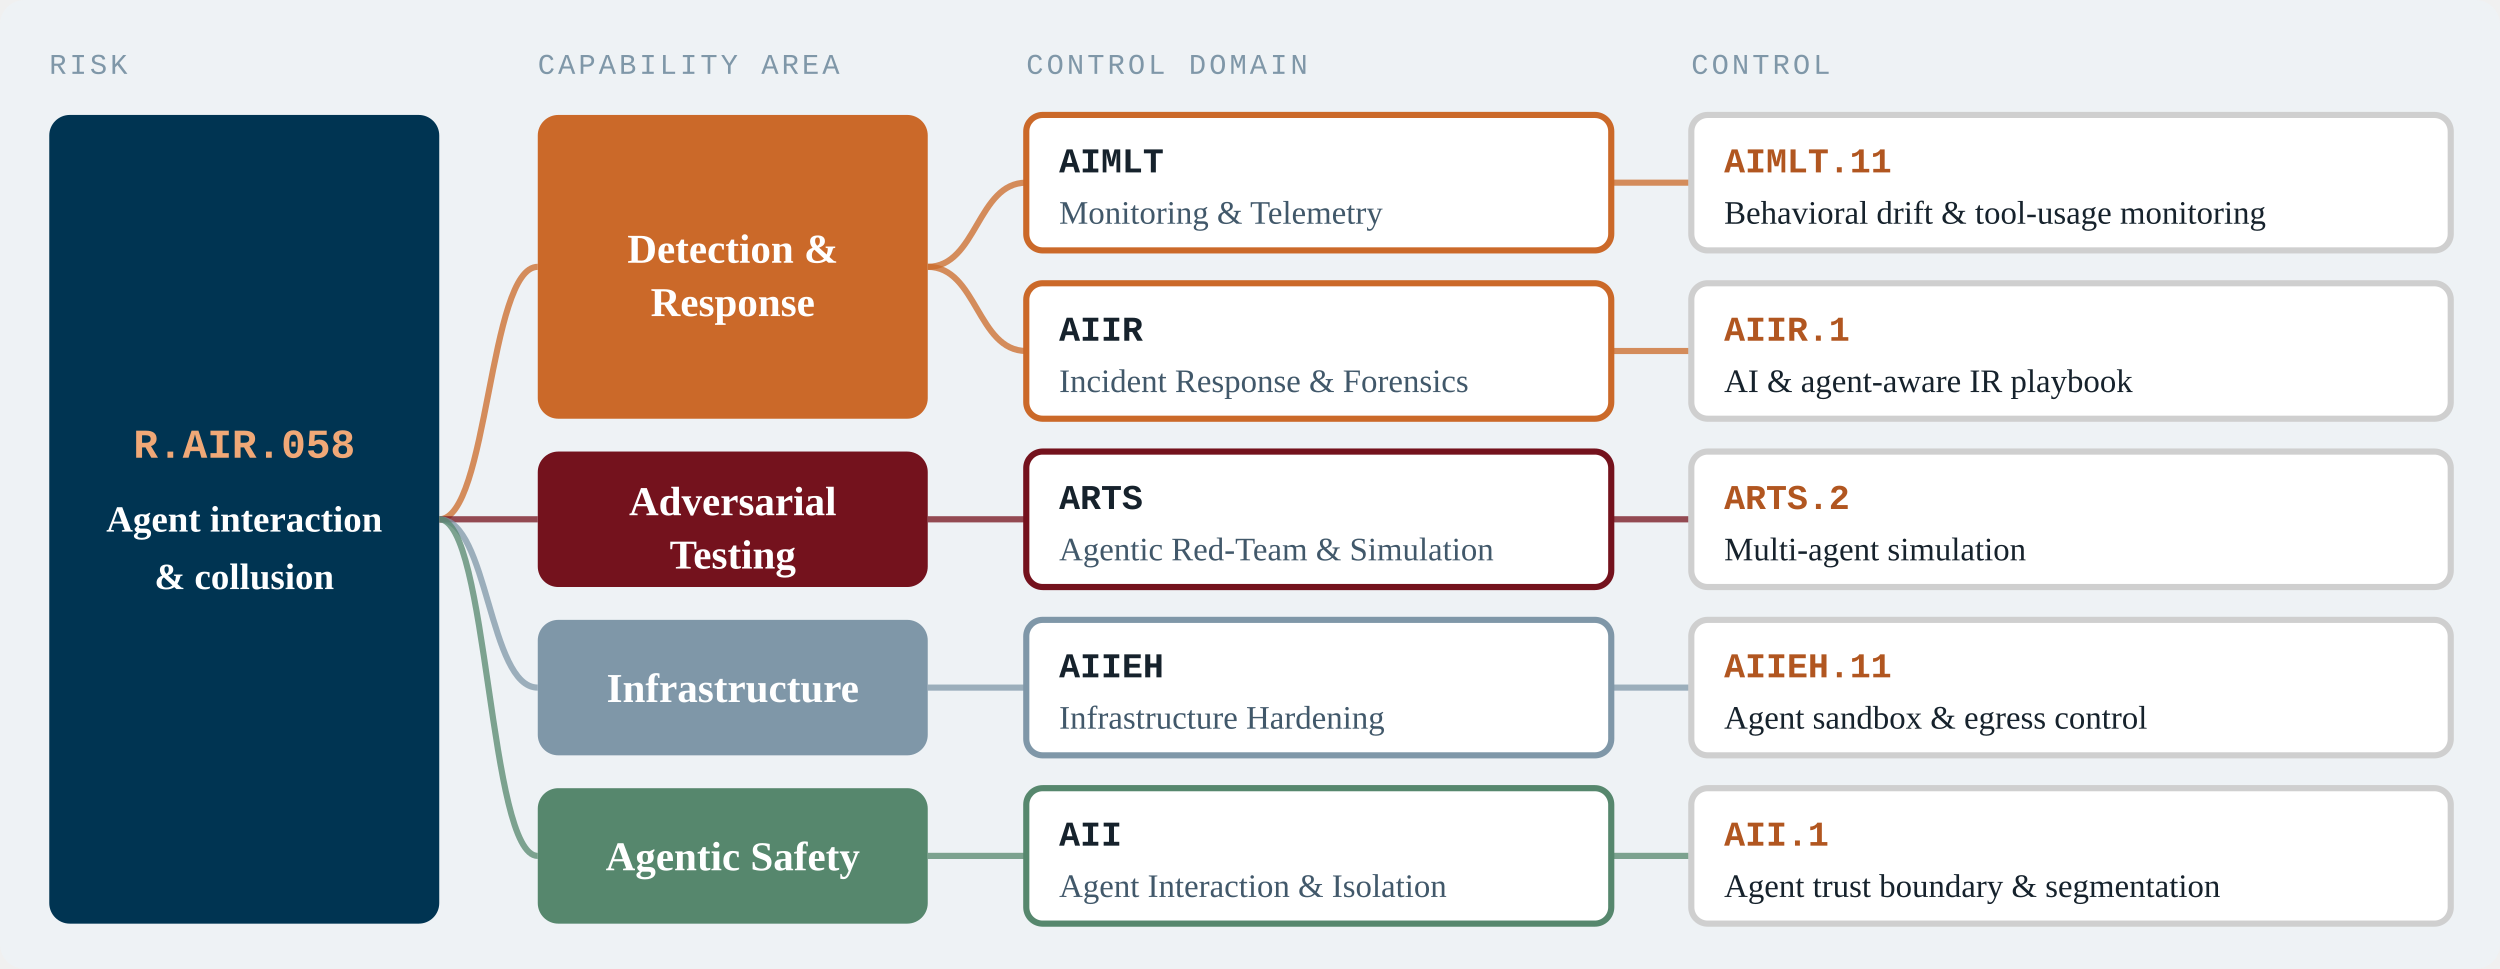
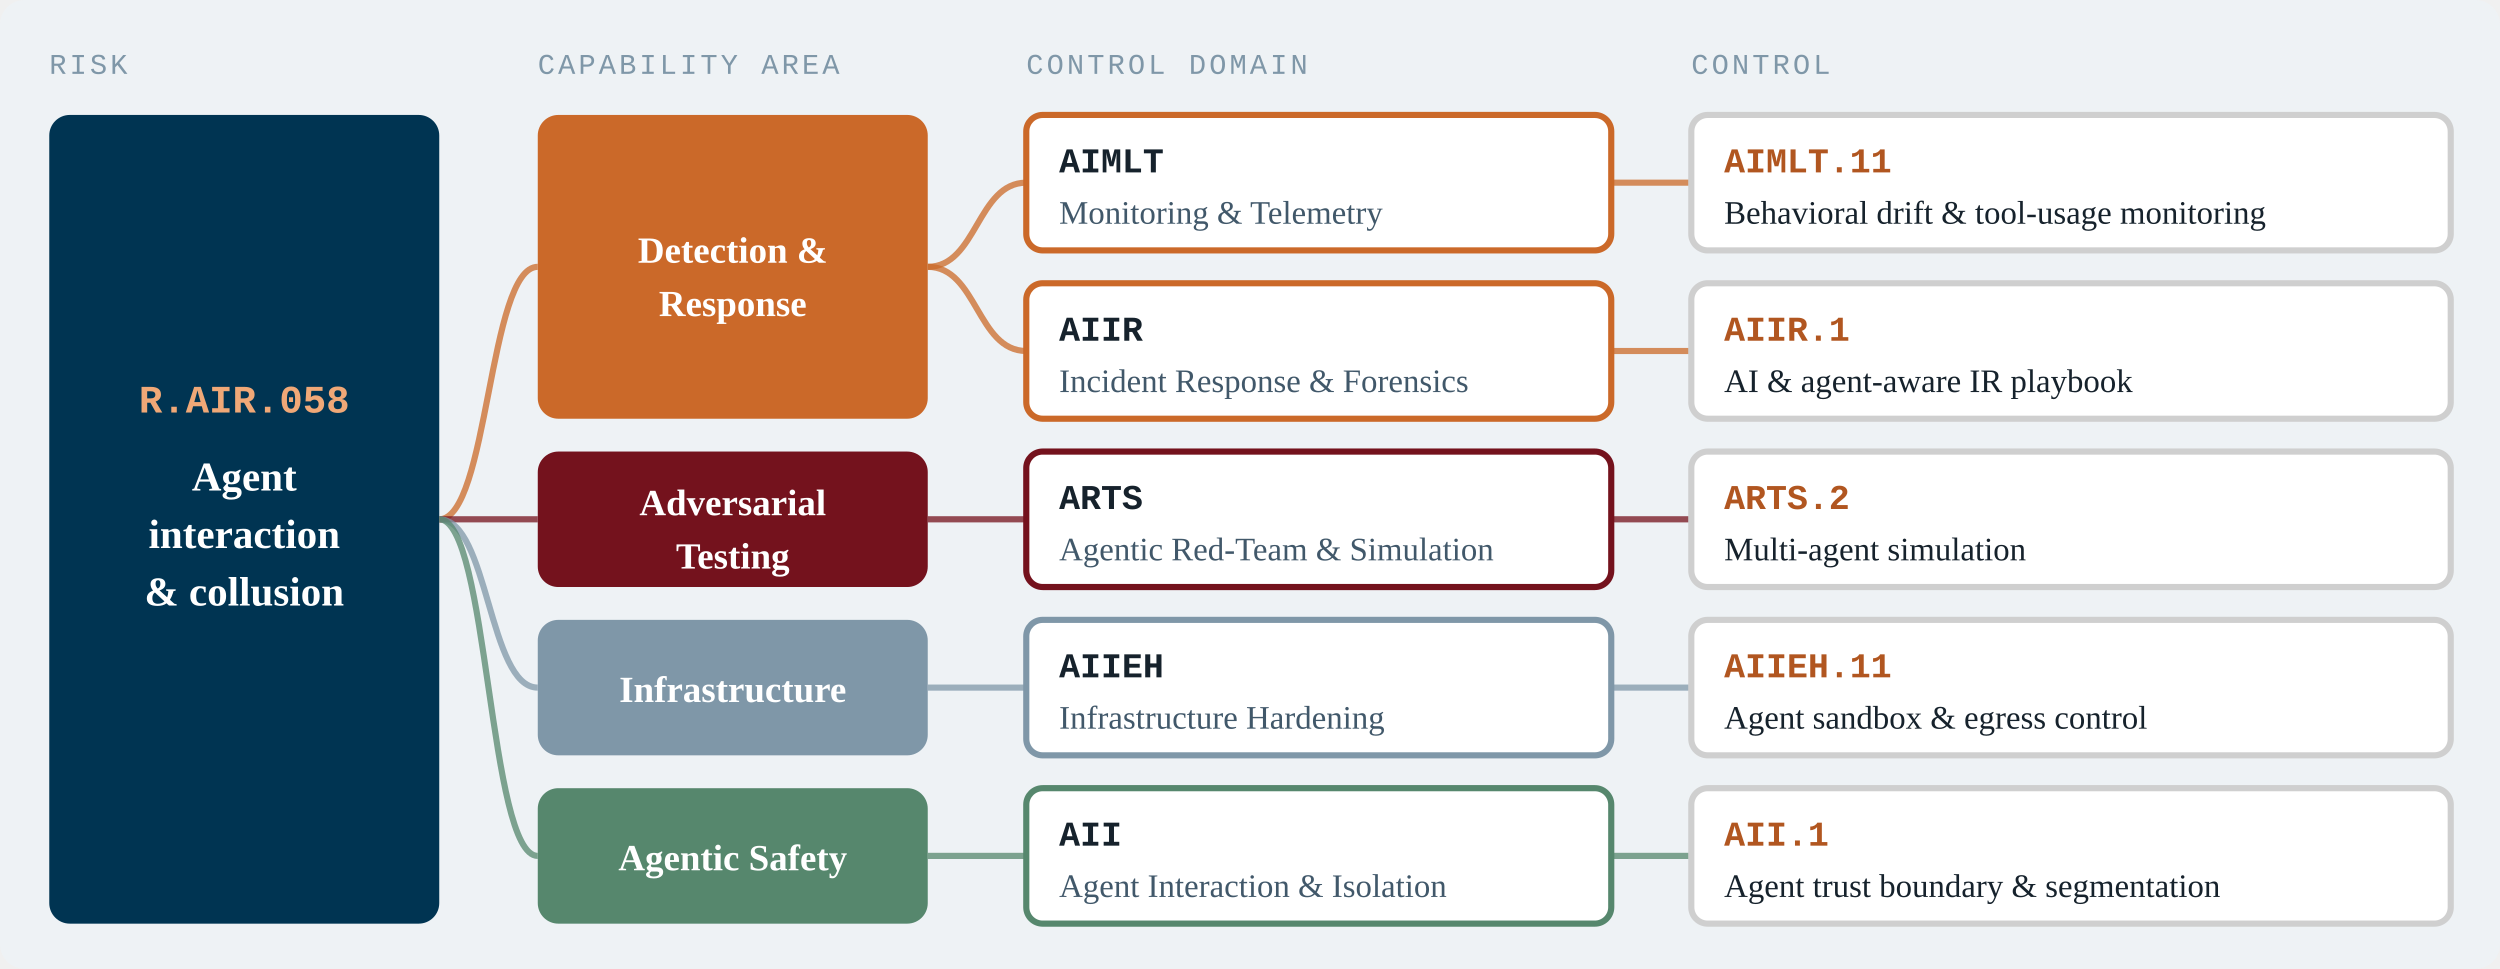
<svg xmlns="http://www.w3.org/2000/svg" viewBox="0 0 1218 472" width="1218" height="472" role="img" aria-label="Risk R.AIR.058, agent interaction and collusion, maps to four capability areas, five control domains and five controls: Detection and Response (AIMLT.11 behavioral drift and tool-usage monitoring; AIIR.1 AI and agent-aware IR playbook), Adversarial Testing (ARTS.2 multi-agent simulation), Infrastructure (AIIEH.11 agent sandbox and egress control), Agentic Safety (AII.1 agent trust boundary and segmentation).">
  <rect width="1218" height="472" rx="12" fill="#EEF2F5" />
  <g transform="translate(24,12)">
    <text x="0" y="24" font-family="ui-monospace, SFMono-Regular, Menlo, Consolas, 'Liberation Mono', monospace" font-size="14" font-weight="normal" fill="#7F97A8" text-anchor="start" letter-spacing="1.5">RISK</text>
    <text x="238" y="24" font-family="ui-monospace, SFMono-Regular, Menlo, Consolas, 'Liberation Mono', monospace" font-size="14" font-weight="normal" fill="#7F97A8" text-anchor="start" letter-spacing="1.5">CAPABILITY AREA</text>
    <text x="476" y="24" font-family="ui-monospace, SFMono-Regular, Menlo, Consolas, 'Liberation Mono', monospace" font-size="14" font-weight="normal" fill="#7F97A8" text-anchor="start" letter-spacing="1.5">CONTROL DOMAIN</text>
    <text x="800" y="24" font-family="ui-monospace, SFMono-Regular, Menlo, Consolas, 'Liberation Mono', monospace" font-size="14" font-weight="normal" fill="#7F97A8" text-anchor="start" letter-spacing="1.5">CONTROL</text>
    <rect x="0" y="44" width="190" height="394" rx="10" fill="#003452" />
-     <text x="95.0" y="211.0" font-family="ui-monospace, SFMono-Regular, Menlo, Consolas, 'Liberation Mono', monospace" font-size="20" font-weight="bold" fill="#F0A877" text-anchor="middle">R.AIR.058</text>
-     <text x="95.0" y="247.0" font-family="Georgia, 'Times New Roman', 'Latin Modern Roman', serif" font-size="18" font-weight="bold" fill="#FFFFFF" text-anchor="middle">Agent interaction</text>
-     <text x="95.0" y="275.0" font-family="Georgia, 'Times New Roman', 'Latin Modern Roman', serif" font-size="18" font-weight="bold" fill="#FFFFFF" text-anchor="middle">&amp; collusion</text>
+     <text x="95.0" y="189.0" font-family="ui-monospace, SFMono-Regular, Menlo, Consolas, 'Liberation Mono', monospace" font-size="19" font-weight="bold" fill="#F0A877" text-anchor="middle">R.AIR.058</text>
+     <text x="95.0" y="227.0" font-family="Georgia, 'Times New Roman', 'Latin Modern Roman', serif" font-size="20" font-weight="bold" fill="#FFFFFF" text-anchor="middle">Agent</text>
+     <text x="95.0" y="255.0" font-family="Georgia, 'Times New Roman', 'Latin Modern Roman', serif" font-size="20" font-weight="bold" fill="#FFFFFF" text-anchor="middle">interaction</text>
+     <text x="95.0" y="283.0" font-family="Georgia, 'Times New Roman', 'Latin Modern Roman', serif" font-size="20" font-weight="bold" fill="#FFFFFF" text-anchor="middle">&amp; collusion</text>
    <path d="M190,241.0 C214.0,241.0 214.0,118.0 238,118.0" fill="none" stroke="#CB6929" stroke-width="3" stroke-opacity=".75" />
    <rect x="238" y="44" width="190" height="148" rx="10" fill="#CB6929" />
-     <text x="333.0" y="116.0" font-family="Georgia, 'Times New Roman', 'Latin Modern Roman', serif" font-size="20" font-weight="bold" fill="#FFFFFF" text-anchor="middle">Detection &amp;</text>
-     <text x="333.0" y="142.0" font-family="Georgia, 'Times New Roman', 'Latin Modern Roman', serif" font-size="20" font-weight="bold" fill="#FFFFFF" text-anchor="middle">Response</text>
+     <text x="333.0" y="116.0" font-family="Georgia, 'Times New Roman', 'Latin Modern Roman', serif" font-size="18" font-weight="bold" fill="#FFFFFF" text-anchor="middle">Detection &amp;</text>
+     <text x="333.0" y="142.0" font-family="Georgia, 'Times New Roman', 'Latin Modern Roman', serif" font-size="18" font-weight="bold" fill="#FFFFFF" text-anchor="middle">Response</text>
    <path d="M190,241.0 C214.0,241.0 214.0,241.0 238,241.0" fill="none" stroke="#74121D" stroke-width="3" stroke-opacity=".75" />
    <rect x="238" y="208" width="190" height="66" rx="10" fill="#74121D" />
-     <text x="333.0" y="239.0" font-family="Georgia, 'Times New Roman', 'Latin Modern Roman', serif" font-size="20" font-weight="bold" fill="#FFFFFF" text-anchor="middle">Adversarial</text>
-     <text x="333.0" y="265.0" font-family="Georgia, 'Times New Roman', 'Latin Modern Roman', serif" font-size="20" font-weight="bold" fill="#FFFFFF" text-anchor="middle">Testing</text>
+     <text x="333.0" y="239.0" font-family="Georgia, 'Times New Roman', 'Latin Modern Roman', serif" font-size="18" font-weight="bold" fill="#FFFFFF" text-anchor="middle">Adversarial</text>
+     <text x="333.0" y="265.0" font-family="Georgia, 'Times New Roman', 'Latin Modern Roman', serif" font-size="18" font-weight="bold" fill="#FFFFFF" text-anchor="middle">Testing</text>
    <path d="M190,241.0 C214.0,241.0 214.0,323.0 238,323.0" fill="none" stroke="#7F97A8" stroke-width="3" stroke-opacity=".75" />
    <rect x="238" y="290" width="190" height="66" rx="10" fill="#7F97A8" />
-     <text x="333.0" y="330.0" font-family="Georgia, 'Times New Roman', 'Latin Modern Roman', serif" font-size="20" font-weight="bold" fill="#FFFFFF" text-anchor="middle">Infrastructure</text>
+     <text x="333.0" y="330.0" font-family="Georgia, 'Times New Roman', 'Latin Modern Roman', serif" font-size="18" font-weight="bold" fill="#FFFFFF" text-anchor="middle">Infrastructure</text>
    <path d="M190,241.0 C214.0,241.0 214.0,405.0 238,405.0" fill="none" stroke="#56876D" stroke-width="3" stroke-opacity=".75" />
    <rect x="238" y="372" width="190" height="66" rx="10" fill="#56876D" />
-     <text x="333.0" y="412.0" font-family="Georgia, 'Times New Roman', 'Latin Modern Roman', serif" font-size="20" font-weight="bold" fill="#FFFFFF" text-anchor="middle">Agentic Safety</text>
+     <text x="333.0" y="412.0" font-family="Georgia, 'Times New Roman', 'Latin Modern Roman', serif" font-size="18" font-weight="bold" fill="#FFFFFF" text-anchor="middle">Agentic Safety</text>
    <path d="M428,118.0 C452.0,118.0 452.0,77.0 476,77.0" fill="none" stroke="#CB6929" stroke-width="3" stroke-opacity=".75" />
    <rect x="476" y="44" width="285" height="66" rx="8" fill="#FFFFFF" stroke="#CB6929" stroke-width="3" />
    <text x="492" y="72" font-family="ui-monospace, SFMono-Regular, Menlo, Consolas, 'Liberation Mono', monospace" font-size="17" font-weight="bold" fill="#16222C" text-anchor="start">AIMLT</text>
    <text x="492" y="97" font-family="Georgia, 'Times New Roman', 'Latin Modern Roman', serif" font-size="16" font-weight="normal" fill="#41586A" text-anchor="start">Monitoring &amp; Telemetry</text>
    <path d="M761,77.0 C780.5,77.0 780.5,77.0 800,77.0" fill="none" stroke="#CB6929" stroke-width="3" stroke-opacity=".75" />
    <rect x="800" y="44" width="370" height="66" rx="8" fill="#FFFFFF" stroke="#CFCFCF" stroke-width="3" />
    <text x="816" y="72" font-family="ui-monospace, SFMono-Regular, Menlo, Consolas, 'Liberation Mono', monospace" font-size="17" font-weight="bold" fill="#B15620" text-anchor="start">AIMLT.11</text>
    <text x="816" y="97" font-family="Georgia, 'Times New Roman', 'Latin Modern Roman', serif" font-size="16" font-weight="normal" fill="#16222C" text-anchor="start">Behavioral drift &amp; tool-usage monitoring</text>
    <path d="M428,118.0 C452.0,118.0 452.0,159.0 476,159.0" fill="none" stroke="#CB6929" stroke-width="3" stroke-opacity=".75" />
    <rect x="476" y="126" width="285" height="66" rx="8" fill="#FFFFFF" stroke="#CB6929" stroke-width="3" />
    <text x="492" y="154" font-family="ui-monospace, SFMono-Regular, Menlo, Consolas, 'Liberation Mono', monospace" font-size="17" font-weight="bold" fill="#16222C" text-anchor="start">AIIR</text>
    <text x="492" y="179" font-family="Georgia, 'Times New Roman', 'Latin Modern Roman', serif" font-size="16" font-weight="normal" fill="#41586A" text-anchor="start">Incident Response &amp; Forensics</text>
    <path d="M761,159.0 C780.5,159.0 780.5,159.0 800,159.0" fill="none" stroke="#CB6929" stroke-width="3" stroke-opacity=".75" />
    <rect x="800" y="126" width="370" height="66" rx="8" fill="#FFFFFF" stroke="#CFCFCF" stroke-width="3" />
    <text x="816" y="154" font-family="ui-monospace, SFMono-Regular, Menlo, Consolas, 'Liberation Mono', monospace" font-size="17" font-weight="bold" fill="#B15620" text-anchor="start">AIIR.1</text>
    <text x="816" y="179" font-family="Georgia, 'Times New Roman', 'Latin Modern Roman', serif" font-size="16" font-weight="normal" fill="#16222C" text-anchor="start">AI &amp; agent-aware IR playbook</text>
    <path d="M428,241.0 C452.0,241.0 452.0,241.0 476,241.0" fill="none" stroke="#74121D" stroke-width="3" stroke-opacity=".75" />
    <rect x="476" y="208" width="285" height="66" rx="8" fill="#FFFFFF" stroke="#74121D" stroke-width="3" />
    <text x="492" y="236" font-family="ui-monospace, SFMono-Regular, Menlo, Consolas, 'Liberation Mono', monospace" font-size="17" font-weight="bold" fill="#16222C" text-anchor="start">ARTS</text>
    <text x="492" y="261" font-family="Georgia, 'Times New Roman', 'Latin Modern Roman', serif" font-size="16" font-weight="normal" fill="#41586A" text-anchor="start">Agentic Red-Team &amp; Simulation</text>
    <path d="M761,241.0 C780.5,241.0 780.5,241.0 800,241.0" fill="none" stroke="#74121D" stroke-width="3" stroke-opacity=".75" />
    <rect x="800" y="208" width="370" height="66" rx="8" fill="#FFFFFF" stroke="#CFCFCF" stroke-width="3" />
    <text x="816" y="236" font-family="ui-monospace, SFMono-Regular, Menlo, Consolas, 'Liberation Mono', monospace" font-size="17" font-weight="bold" fill="#B15620" text-anchor="start">ARTS.2</text>
    <text x="816" y="261" font-family="Georgia, 'Times New Roman', 'Latin Modern Roman', serif" font-size="16" font-weight="normal" fill="#16222C" text-anchor="start">Multi-agent simulation</text>
    <path d="M428,323.0 C452.0,323.0 452.0,323.0 476,323.0" fill="none" stroke="#7F97A8" stroke-width="3" stroke-opacity=".75" />
    <rect x="476" y="290" width="285" height="66" rx="8" fill="#FFFFFF" stroke="#7F97A8" stroke-width="3" />
    <text x="492" y="318" font-family="ui-monospace, SFMono-Regular, Menlo, Consolas, 'Liberation Mono', monospace" font-size="17" font-weight="bold" fill="#16222C" text-anchor="start">AIIEH</text>
    <text x="492" y="343" font-family="Georgia, 'Times New Roman', 'Latin Modern Roman', serif" font-size="16" font-weight="normal" fill="#41586A" text-anchor="start">Infrastructure Hardening</text>
    <path d="M761,323.0 C780.5,323.0 780.5,323.0 800,323.0" fill="none" stroke="#7F97A8" stroke-width="3" stroke-opacity=".75" />
    <rect x="800" y="290" width="370" height="66" rx="8" fill="#FFFFFF" stroke="#CFCFCF" stroke-width="3" />
    <text x="816" y="318" font-family="ui-monospace, SFMono-Regular, Menlo, Consolas, 'Liberation Mono', monospace" font-size="17" font-weight="bold" fill="#B15620" text-anchor="start">AIIEH.11</text>
    <text x="816" y="343" font-family="Georgia, 'Times New Roman', 'Latin Modern Roman', serif" font-size="16" font-weight="normal" fill="#16222C" text-anchor="start">Agent sandbox &amp; egress control</text>
    <path d="M428,405.0 C452.0,405.0 452.0,405.0 476,405.0" fill="none" stroke="#56876D" stroke-width="3" stroke-opacity=".75" />
    <rect x="476" y="372" width="285" height="66" rx="8" fill="#FFFFFF" stroke="#56876D" stroke-width="3" />
    <text x="492" y="400" font-family="ui-monospace, SFMono-Regular, Menlo, Consolas, 'Liberation Mono', monospace" font-size="17" font-weight="bold" fill="#16222C" text-anchor="start">AII</text>
    <text x="492" y="425" font-family="Georgia, 'Times New Roman', 'Latin Modern Roman', serif" font-size="16" font-weight="normal" fill="#41586A" text-anchor="start">Agent Interaction &amp; Isolation</text>
    <path d="M761,405.0 C780.5,405.0 780.5,405.0 800,405.0" fill="none" stroke="#56876D" stroke-width="3" stroke-opacity=".75" />
    <rect x="800" y="372" width="370" height="66" rx="8" fill="#FFFFFF" stroke="#CFCFCF" stroke-width="3" />
    <text x="816" y="400" font-family="ui-monospace, SFMono-Regular, Menlo, Consolas, 'Liberation Mono', monospace" font-size="17" font-weight="bold" fill="#B15620" text-anchor="start">AII.1</text>
    <text x="816" y="425" font-family="Georgia, 'Times New Roman', 'Latin Modern Roman', serif" font-size="16" font-weight="normal" fill="#16222C" text-anchor="start">Agent trust boundary &amp; segmentation</text>
  </g>
</svg>
